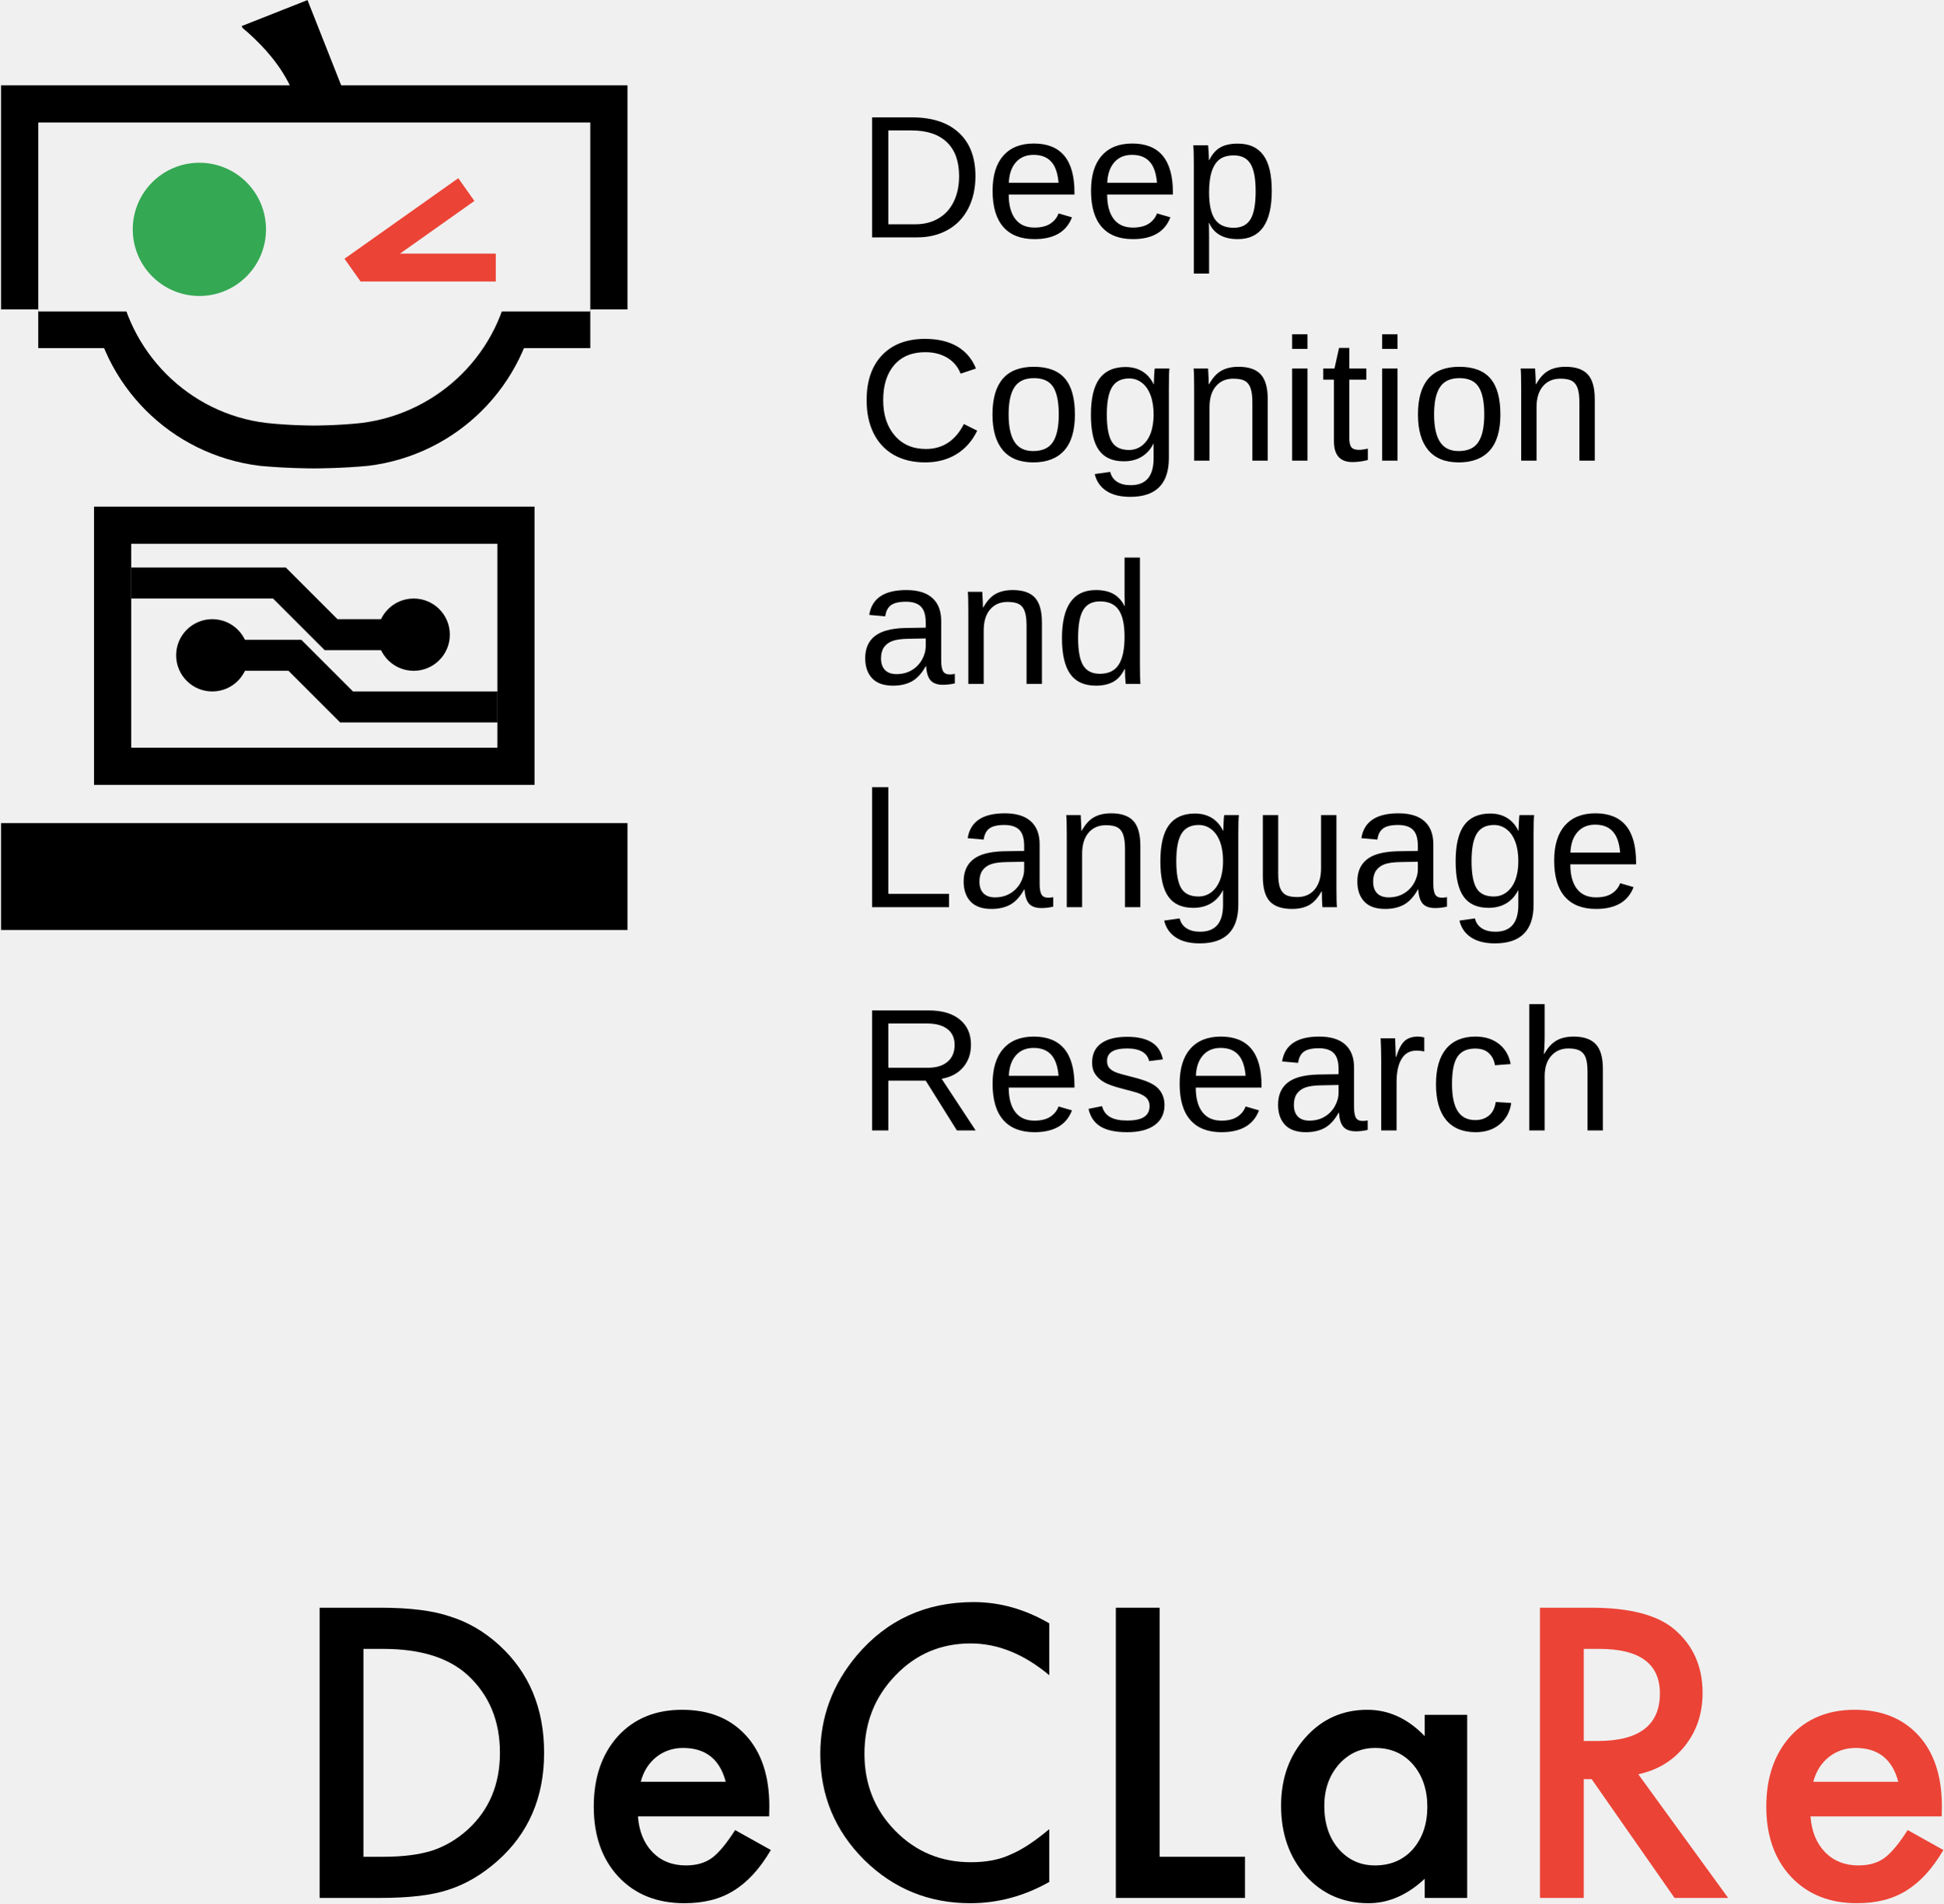
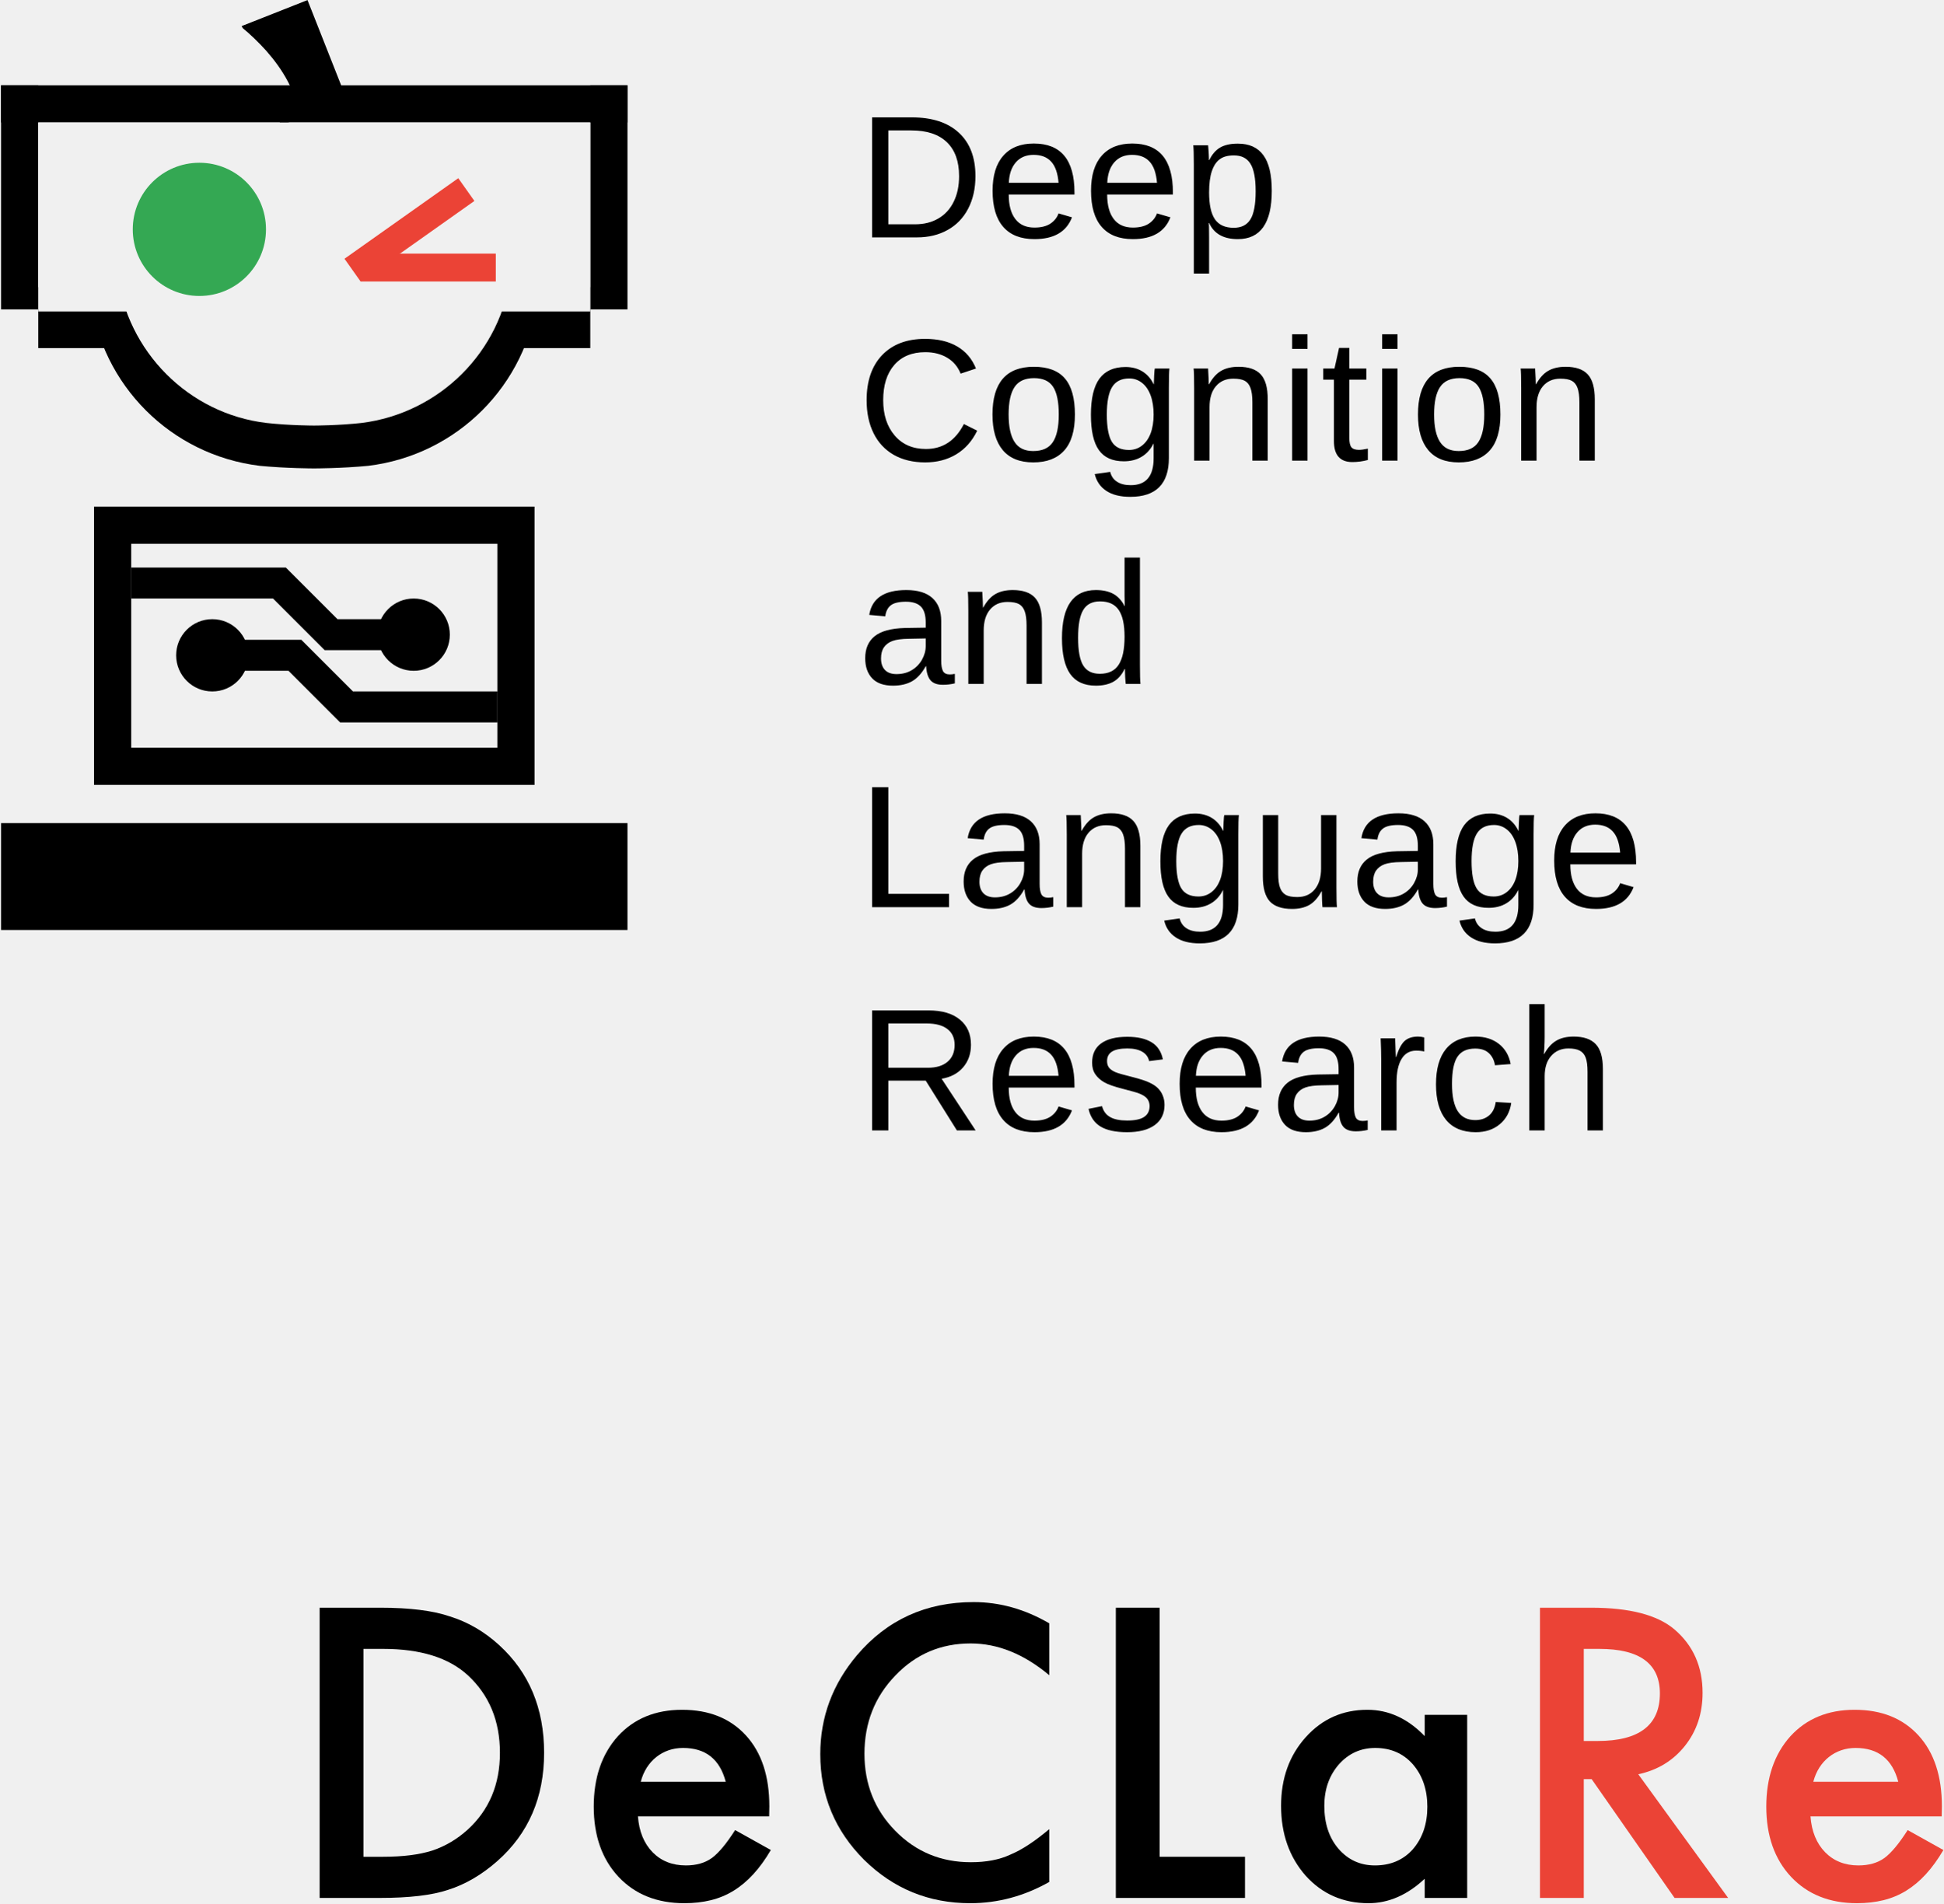
<svg xmlns="http://www.w3.org/2000/svg" xmlns:xlink="http://www.w3.org/1999/xlink" viewBox="19.080 19.978 278.460 272.849" xml:space="preserve" role="img" aria-labelledby="title desc">
  <style type="text/css">
  /* DeCLaRe identity: wordmark purple #7C3AED; green eye
     #34A853; red angular eye #EB4336. */
  /* Classic robot: one themeable silhouette (currentColor) with interior detail
     carved out via #robot-knockout. */
  .theme { fill: currentColor; font-family: Arial, Helvetica, sans-serif; font-size: 25px; font-weight: 500; letter-spacing: .2px; }

</style>
  <defs>
    <clipPath id="robot-antenna-clip">
      <rect x="71.5" y="8.7" width="21.5" height="24.2" />
    </clipPath>
    <mask id="robot-knockout" maskUnits="userSpaceOnUse" x="0" y="0" width="200" height="200">
      <rect x="133.6" y="63.7" width="14.6" height="11.8" fill="#fff" />
      <path fill="#fff" d="M94.7,11.2c0.2,0,5.3,0,10.5,0.5c17.2,2.1,30.7,15.6,32.8,32.8c0.5,5.2,0.5,10.3,0.5,10.5c0,0.2,0,5.3-0.5,10.5c-2.1,17.2-15.6,30.7-32.8,32.8c-5.2,0.5-10.3,0.5-10.5,0.5c-0.2,0-5.3,0-10.5-0.5c-17.2-2.1-30.7-15.6-32.8-32.8c-0.5-5.2-0.5-10.3-0.5-10.5c0-0.2,0-5.3,0.5-10.5c2.1-17.2,15.6-30.7,32.8-32.8C89.4,11.2,94.5,11.2,94.7,11.2z" />
      <path fill="#000" d="M94.7,13.3c0.2,0,4.6,0,9.2,0.5c15.1,1.8,27,13.8,28.9,28.9c0.5,4.6,0.5,9.1,0.5,9.2s0,4.6-0.5,9.2c-1.8,15.1-13.8,27-28.9,28.9c-4.6,0.5-9.1,0.5-9.2,0.5c-0.2,0-4.6,0-9.2-0.5c-15.1-1.8-27-13.8-28.9-28.9c-0.5-4.6-0.5-9.1-0.5-9.2s0-4.6,0.5-9.2c1.8-15.1,13.8-27,28.9-28.9C90.1,13.3,94.6,13.3,94.7,13.3z" />
      <rect x="43.7" y="1" width="102" height="66.2" fill="#000" />
      <rect x="41.3" y="63.7" width="14.6" height="11.8" fill="#fff" />
      <rect x="34.1" y="167.5" width="121.3" height="20.7" fill="#fff" />
      <rect x="52.1" y="106.2" width="85.3" height="53.9" fill="#fff" />
      <rect x="59.3" y="113.4" width="70.9" height="39.5" fill="#000" />
      <rect x="84" y="9.9" width="13.7" height="20.7" transform="matrix(0.9301 -0.3673 0.3673 0.9301 -1.0708 34.7719)" fill="#fff" />
      <path clip-path="url(#robot-antenna-clip)" fill="none" stroke="#000" stroke-width="6" d="M73.9,12.4c3.4,1.8,6.5,4.4,9.3,7.5c2.9,3.3,5.3,7.2,5.8,11.7" />
-       <rect x="34.1" y="24.6" width="121.3" height="43.4" fill="#fff" />
+       <rect x="34.1" y="24.6" width="121.3" height="7.2" fill="#fff" />
+       <rect x="34.1" y="24.6" width="7.2" height="43.4" fill="#fff" />
+       <rect x="148.2" y="24.6" width="7.2" height="43.4" fill="#fff" />
      <rect x="41.3" y="31.8" width="106.9" height="36.6" fill="#000" />
      <g stroke="#fff" stroke-width="6" stroke-linecap="butt" stroke-linejoin="miter" fill="none">
        <path d="M59.3 121H88l10 10h16" />
        <path d="M130.2 145H101l-10-10H75" />
      </g>
      <circle cx="114" cy="131" r="7" fill="#fff" />
      <circle cx="75" cy="135" r="7" fill="#fff" />
    </mask>
    <g id="robot-master">
      <rect x="0" y="0" width="200" height="200" fill="currentColor" mask="url(#robot-knockout)" />
      <circle cx="72.5" cy="52.5" r="12.9" fill="#34A853" />
      <g fill="#EB4336">
        <rect x="103.72" y="57.2" width="26.18" height="5.4" />
        <rect x="0" y="-5.4" width="27" height="5.4" transform="translate(103.72 62.6) rotate(-35.3)" />
      </g>
    </g>
    <g id="wordmark-master">
      <g id="wordmark-shapes" fill="currentColor">
        <path transform="translate(0.00 100) scale(0.06414 -0.06414)" d="M185 0V1544H509Q742 1544 877 1498Q1022 1453 1140 1345Q1379 1127 1379 772Q1379 416 1130 196Q1005 86 868 43Q740 0 505 0ZM418 219H523Q680 219 784 252Q888 287 972 363Q1144 520 1144 772Q1144 1026 974 1184Q821 1325 523 1325H418Z" />
        <path transform="translate(99.23 100) scale(0.06414 -0.06414)" d="M1029 434H331Q340 314 409 243Q478 173 586 173Q670 173 725 213Q779 253 848 361L1038 255Q994 180 945.0 126.5Q896 73 840.0 38.5Q784 4 719.0 -12.0Q654 -28 578 -28Q360 -28 228 112Q96 253 96 486Q96 717 224 860Q353 1001 566 1001Q781 1001 906 864Q1030 728 1030 487ZM798 618Q751 798 571 798Q530 798 494.0 785.5Q458 773 428.5 749.5Q399 726 378.0 693.0Q357 660 346 618Z" />
        <path transform="translate(175.75 100) scale(0.06414 -0.06414)" d="M1326 1461V1185Q1124 1354 908 1354Q670 1354 507 1183Q343 1013 343 767Q343 524 507.0 357.0Q671 190 909 190Q1032 190 1118 230Q1166 250 1217.5 284.0Q1269 318 1326 366V85Q1126 -28 906 -28Q575 -28 341 203Q108 436 108 765Q108 1060 303 1291Q543 1574 924 1574Q1132 1574 1326 1461Z" />
        <path transform="translate(271.65 100) scale(0.06414 -0.06414)" d="M418 1544V219H872V0H185V1544Z" />
        <path transform="translate(333.74 100) scale(0.06414 -0.06414)" d="M860 974H1086V0H860V102Q721 -28 561 -28Q359 -28 227 118Q96 267 96 490Q96 709 227.0 855.0Q358 1001 555 1001Q725 1001 860 861ZM326 490Q326 350 401 262Q478 173 595 173Q720 173 797 259Q874 348 874 485Q874 622 797 711Q720 798 597 798Q481 798 403 710Q326 621 326 490Z" />
        <path fill="#EB4336" transform="translate(416.36 100) scale(0.06414 -0.06414)" d="M708 658 1186 0H901L460 632H418V0H185V1544H458Q764 1544 900 1429Q1050 1301 1050 1091Q1050 927 956.0 809.0Q862 691 708 658ZM418 835H492Q823 835 823 1088Q823 1325 501 1325H418Z" />
        <path fill="#EB4336" transform="translate(499.29 100) scale(0.06414 -0.06414)" d="M1029 434H331Q340 314 409 243Q478 173 586 173Q670 173 725 213Q779 253 848 361L1038 255Q994 180 945.0 126.5Q896 73 840.0 38.5Q784 4 719.0 -12.0Q654 -28 578 -28Q360 -28 228 112Q96 253 96 486Q96 717 224 860Q353 1001 566 1001Q781 1001 906 864Q1030 728 1030 487ZM798 618Q751 798 571 798Q530 798 494.0 785.5Q458 773 428.5 749.5Q399 726 378.0 693.0Q357 660 346 618Z" />
      </g>
    </g>
  </defs>
  <g id="robot" style="color:#000000" transform="translate(-6 14) scale(0.74)">
    <use xlink:href="#robot-master" />
  </g>
  <g id="theme-text" class="theme" style="color:#000000">
    <text x="142" y="54">Deep</text>
    <text x="142" y="86">Cognition</text>
    <text x="142" y="118">and</text>
    <text x="142" y="150">Language</text>
    <text x="142" y="182">Research</text>
  </g>
  <g id="wordmark" style="color:#000000" transform="translate(59.9 250) scale(0.42)">
    <use xlink:href="#wordmark-master" />
  </g>
</svg>
